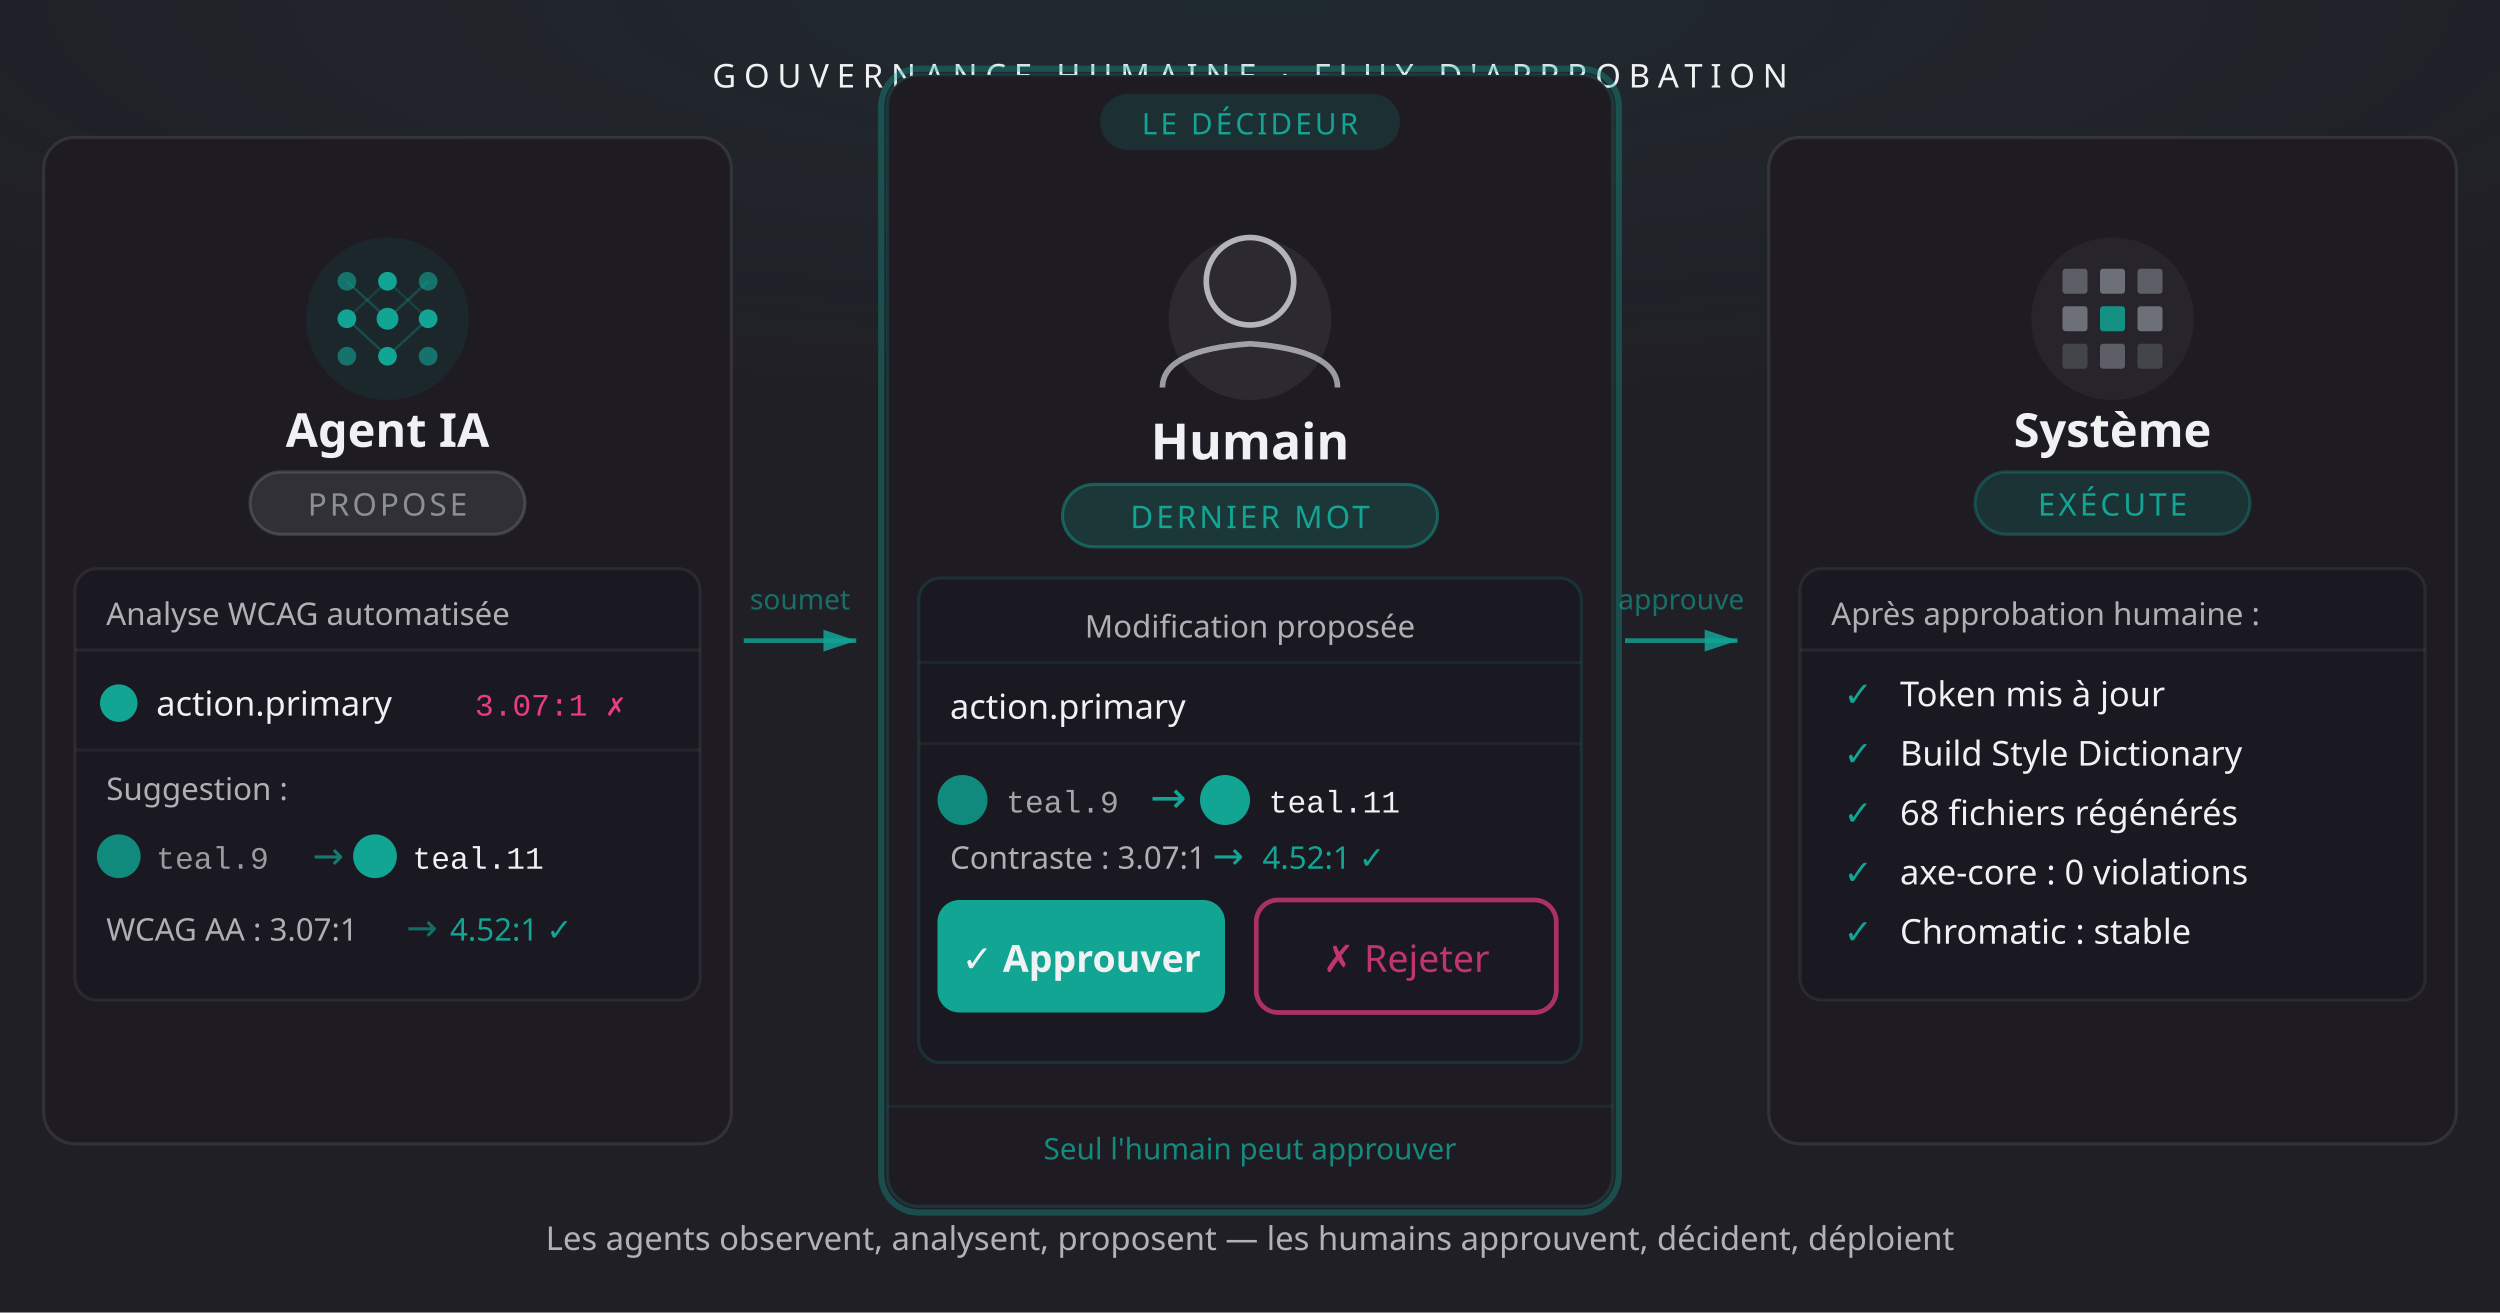
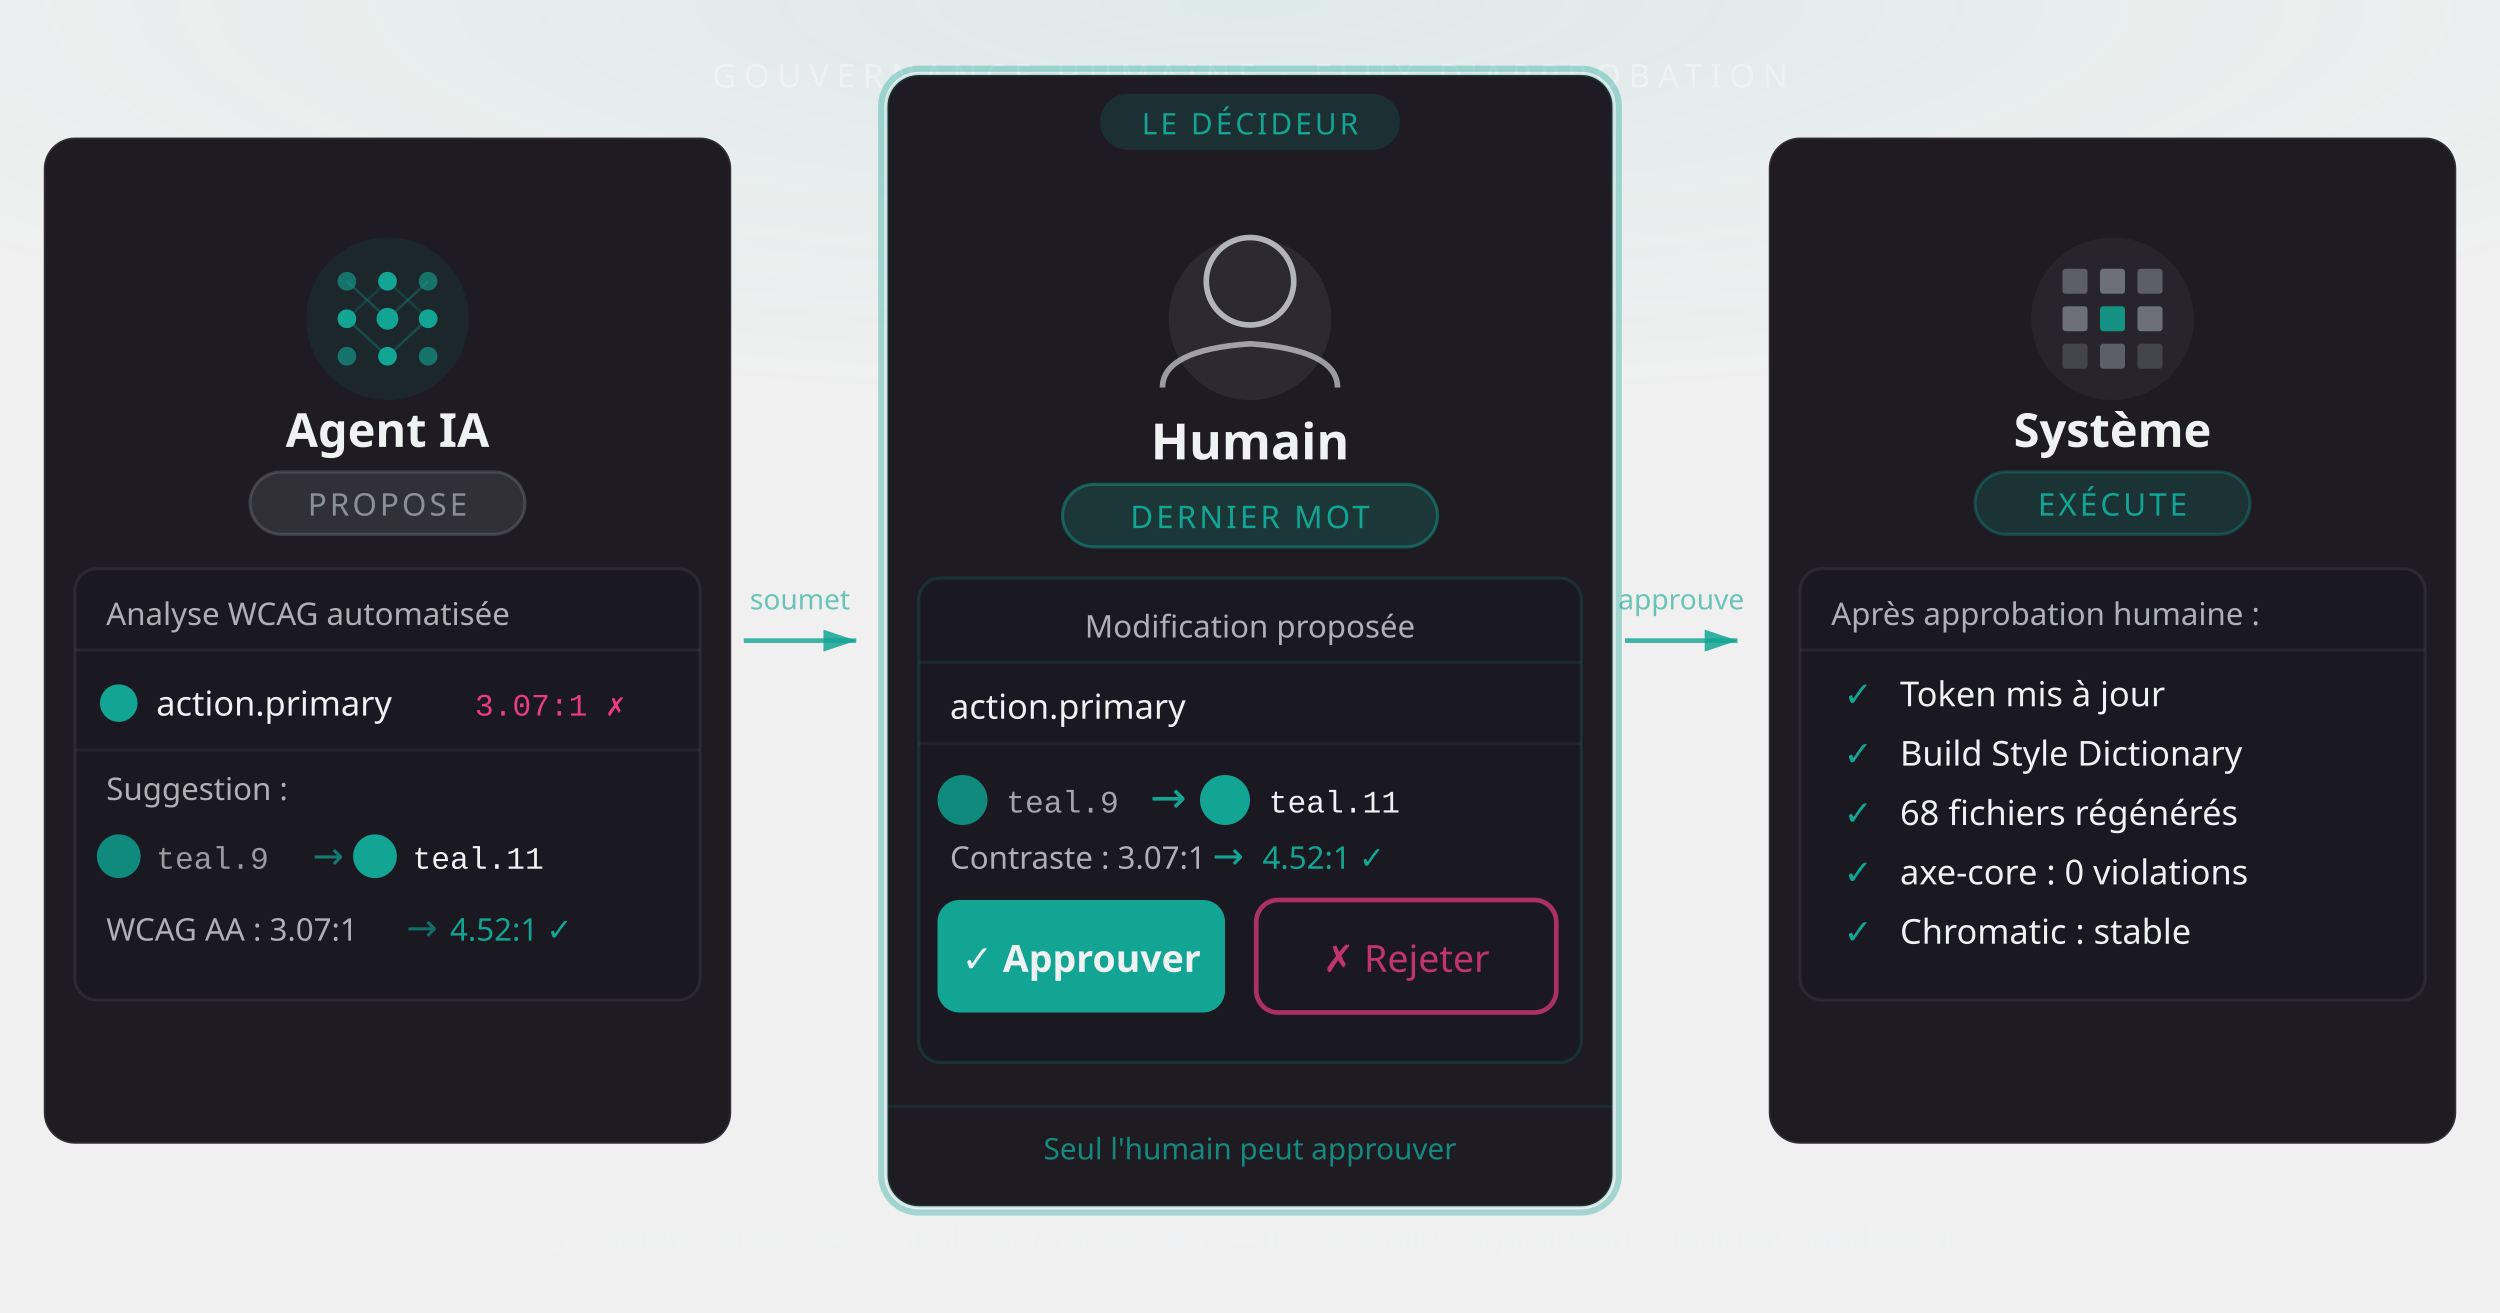
<svg xmlns="http://www.w3.org/2000/svg" viewBox="0 0 800 420" role="img" aria-label="Gouvernance humaine : le dernier mot est toujours humain — l'agent propose, l'humain décide, le système exécute">
  <defs>
    <radialGradient id="glow2" cx="50%" cy="0%" r="65%">
      <stop offset="0%" stop-color="#12a594" stop-opacity="0.08" />
      <stop offset="100%" stop-color="#12a594" stop-opacity="0" />
    </radialGradient>
    <marker id="ah2" viewBox="0 0 12 8" refX="12" refY="4" markerWidth="7" markerHeight="5" orient="auto">
      <polygon points="0,0 12,4 0,8" fill="#12a594" fill-opacity="0.85" />
    </marker>
  </defs>
-   <rect width="800" height="420" fill="var(--agtc-semantic-color-illustration-ink,#211f26)" />
  <rect width="800" height="200" fill="url(#glow2)" />
  <text x="400" y="28" text-anchor="middle" font-family="system-ui,sans-serif" font-size="10.5" letter-spacing="2.5" fill="#eff1f3" fill-opacity="1">
    GOUVERNANCE HUMAINE · FLUX D'APPROBATION
  </text>
  <rect x="14" y="44" width="220" height="322" rx="10" fill="#1e1b22" stroke="#ffffff" stroke-opacity="0.09" stroke-width="1" />
  <circle cx="124" cy="102" r="26" fill="#12a594" fill-opacity="0.09" />
  <circle cx="111" cy="90" r="3" fill="#12a594" fill-opacity="0.6" />
  <circle cx="124" cy="90" r="3" fill="#12a594" />
  <circle cx="137" cy="90" r="3" fill="#12a594" fill-opacity="0.6" />
  <circle cx="111" cy="102" r="3" fill="#12a594" />
  <circle cx="124" cy="102" r="3.5" fill="#12a594" />
  <circle cx="137" cy="102" r="3" fill="#12a594" />
  <circle cx="111" cy="114" r="3" fill="#12a594" fill-opacity="0.6" />
  <circle cx="124" cy="114" r="3" fill="#12a594" />
  <circle cx="137" cy="114" r="3" fill="#12a594" fill-opacity="0.6" />
  <line x1="111" y1="90" x2="124" y2="102" stroke="#12a594" stroke-width="0.8" stroke-opacity="0.30" />
  <line x1="137" y1="90" x2="124" y2="102" stroke="#12a594" stroke-width="0.8" stroke-opacity="0.30" />
  <line x1="111" y1="102" x2="124" y2="114" stroke="#12a594" stroke-width="0.8" stroke-opacity="0.30" />
  <line x1="137" y1="102" x2="124" y2="114" stroke="#12a594" stroke-width="0.8" stroke-opacity="0.30" />
  <line x1="124" y1="90" x2="111" y2="102" stroke="#12a594" stroke-width="0.8" stroke-opacity="0.20" />
  <line x1="124" y1="90" x2="137" y2="102" stroke="#12a594" stroke-width="0.8" stroke-opacity="0.20" />
  <text x="124" y="143" text-anchor="middle" font-family="system-ui,sans-serif" font-size="15" font-weight="600" fill="#eff1f3">Agent IA</text>
  <rect x="80" y="151" width="88" height="20" rx="10" fill="#8b9098" fill-opacity="0.18" stroke="#8b9098" stroke-opacity="0.30" stroke-width="1" />
  <text x="124" y="165" text-anchor="middle" font-family="system-ui,sans-serif" font-size="10" letter-spacing="1" fill="#8b9098">PROPOSE</text>
  <rect x="24" y="182" width="200" height="138" rx="7" fill="#1a1820" stroke="#ffffff" stroke-opacity="0.07" stroke-width="1" />
  <text x="34" y="200" font-family="system-ui,sans-serif" font-size="10" fill="#eff1f3" fill-opacity="0.70">Analyse WCAG automatisée</text>
  <line x1="24" y1="208" x2="224" y2="208" stroke="#ffffff" stroke-opacity="0.06" />
  <circle cx="38" cy="225" r="6" fill="#12a594" />
  <text x="50" y="229" font-family="system-ui,sans-serif" font-size="11" fill="#eff1f3">action.primary</text>
  <text x="200" y="229" text-anchor="end" font-family="'Courier New',monospace,system-ui" font-size="10" fill="#e93d82">3.07:1 ✗</text>
  <line x1="24" y1="240" x2="224" y2="240" stroke="#ffffff" stroke-opacity="0.05" />
  <text x="34" y="256" font-family="system-ui,sans-serif" font-size="10" fill="#eff1f3" fill-opacity="0.70">Suggestion :</text>
  <circle cx="38" cy="274" r="7" fill="#0f8a7c" />
  <text x="50" y="278" font-family="'Courier New',monospace,system-ui" font-size="10" fill="#eff1f3" fill-opacity="0.60">teal.9</text>
  <text x="100" y="278" font-family="system-ui,sans-serif" font-size="12" fill="#12a594" fill-opacity="0.70">→</text>
  <circle cx="120" cy="274" r="7" fill="#12a594" />
  <text x="132" y="278" font-family="'Courier New',monospace,system-ui" font-size="10" fill="#eff1f3">teal.11</text>
  <text x="34" y="301" font-family="system-ui,sans-serif" font-size="10" fill="#eff1f3" fill-opacity="0.70">WCAG AA : 3.07:1</text>
  <text x="130" y="301" font-family="system-ui,sans-serif" font-size="12" fill="#12a594" fill-opacity="0.60">→</text>
  <text x="144" y="301" font-family="system-ui,sans-serif" font-size="10" fill="#12a594">4.52:1 ✓</text>
  <line x1="238" y1="205" x2="274" y2="205" stroke="#12a594" stroke-opacity="0.80" stroke-width="1.5" marker-end="url(#ah2)" />
  <text x="256" y="195" text-anchor="middle" font-family="system-ui,sans-serif" font-size="9" fill="#12a594" fill-opacity="0.60">soumet</text>
  <rect x="282" y="22" width="236" height="366" rx="12" fill="none" stroke="#12a594" stroke-opacity="0.35" stroke-width="2" />
  <rect x="284" y="24" width="232" height="362" rx="10" fill="#1e1b22" stroke="#12a594" stroke-opacity="0.18" stroke-width="1" />
  <rect x="352" y="30" width="96" height="18" rx="9" fill="#12a594" fill-opacity="0.15" />
  <text x="400" y="43" text-anchor="middle" font-family="system-ui,sans-serif" font-size="9.5" letter-spacing="1" fill="#12a594">LE DÉCIDEUR</text>
  <circle cx="400" cy="102" r="26" fill="#eff1f3" fill-opacity="0.07" />
  <circle cx="400" cy="90" r="14" fill="none" stroke="#eff1f3" stroke-width="1.8" stroke-opacity="0.70" />
  <path d="M 372 124 Q 372 112 400 110 Q 428 112 428 124" fill="none" stroke="#eff1f3" stroke-width="1.8" stroke-opacity="0.60" />
  <text x="400" y="147" text-anchor="middle" font-family="system-ui,sans-serif" font-size="16" font-weight="700" fill="#eff1f3">Humain</text>
  <rect x="340" y="155" width="120" height="20" rx="10" fill="#12a594" fill-opacity="0.20" stroke="#12a594" stroke-opacity="0.45" stroke-width="1" />
  <text x="400" y="169" text-anchor="middle" font-family="system-ui,sans-serif" font-size="10" letter-spacing="1" fill="#12a594">DERNIER MOT</text>
  <rect x="294" y="185" width="212" height="155" rx="7" fill="#1a1820" stroke="#12a594" stroke-opacity="0.18" stroke-width="1" />
  <text x="400" y="204" text-anchor="middle" font-family="system-ui,sans-serif" font-size="10" fill="#eff1f3" fill-opacity="0.70">Modification proposée</text>
  <line x1="294" y1="212" x2="506" y2="212" stroke="#12a594" stroke-opacity="0.12" />
  <text x="304" y="230" font-family="system-ui,sans-serif" font-size="11" fill="#eff1f3">action.primary</text>
  <line x1="294" y1="238" x2="506" y2="238" stroke="#ffffff" stroke-opacity="0.05" />
  <circle cx="308" cy="256" r="8" fill="#0f8a7c" />
  <text x="322" y="260" font-family="'Courier New',monospace,system-ui" font-size="10" fill="#eff1f3" fill-opacity="0.65">teal.9</text>
  <text x="368" y="260" font-family="system-ui,sans-serif" font-size="14" fill="#12a594">→</text>
  <circle cx="392" cy="256" r="8" fill="#12a594" />
  <text x="406" y="260" font-family="'Courier New',monospace,system-ui" font-size="10" fill="#eff1f3">teal.11</text>
  <text x="304" y="278" font-family="system-ui,sans-serif" font-size="10" fill="#eff1f3" fill-opacity="0.70">Contraste : 3.07:1</text>
  <text x="388" y="278" font-family="system-ui,sans-serif" font-size="12" fill="#12a594">→</text>
  <text x="404" y="278" font-family="system-ui,sans-serif" font-size="10" fill="#12a594">4.52:1 ✓</text>
  <rect x="300" y="288" width="92" height="36" rx="7" fill="#12a594" />
  <text x="346" y="311" text-anchor="middle" font-family="system-ui,sans-serif" font-size="12" font-weight="600" fill="#eff1f3">✓  Approuver</text>
  <rect x="402" y="288" width="96" height="36" rx="7" fill="none" stroke="#e93d82" stroke-width="1.5" stroke-opacity="0.70" />
  <text x="450" y="311" text-anchor="middle" font-family="system-ui,sans-serif" font-size="12" fill="#e93d82" fill-opacity="0.80">✗  Rejeter</text>
  <line x1="284" y1="354" x2="516" y2="354" stroke="#12a594" stroke-opacity="0.12" />
  <text x="400" y="371" text-anchor="middle" font-family="system-ui,sans-serif" font-size="9.5" fill="#12a594" fill-opacity="0.80">Seul l'humain peut approuver</text>
  <line x1="520" y1="205" x2="556" y2="205" stroke="#12a594" stroke-opacity="0.80" stroke-width="1.5" marker-end="url(#ah2)" />
  <text x="538" y="195" text-anchor="middle" font-family="system-ui,sans-serif" font-size="9" fill="#12a594" fill-opacity="0.60">approuve</text>
  <rect x="566" y="44" width="220" height="322" rx="10" fill="#1e1b22" stroke="#ffffff" stroke-opacity="0.09" stroke-width="1" />
  <circle cx="676" cy="102" r="26" fill="#8b9098" fill-opacity="0.08" />
  <rect x="660" y="86" width="8" height="8" rx="1" fill="#8b9098" fill-opacity="0.55" />
  <rect x="672" y="86" width="8" height="8" rx="1" fill="#8b9098" fill-opacity="0.70" />
  <rect x="684" y="86" width="8" height="8" rx="1" fill="#8b9098" fill-opacity="0.55" />
  <rect x="660" y="98" width="8" height="8" rx="1" fill="#8b9098" fill-opacity="0.70" />
  <rect x="672" y="98" width="8" height="8" rx="1" fill="#12a594" fill-opacity="0.85" />
  <rect x="684" y="98" width="8" height="8" rx="1" fill="#8b9098" fill-opacity="0.70" />
  <rect x="660" y="110" width="8" height="8" rx="1" fill="#8b9098" fill-opacity="0.30" />
  <rect x="672" y="110" width="8" height="8" rx="1" fill="#8b9098" fill-opacity="0.55" />
  <rect x="684" y="110" width="8" height="8" rx="1" fill="#8b9098" fill-opacity="0.30" />
  <text x="676" y="143" text-anchor="middle" font-family="system-ui,sans-serif" font-size="15" font-weight="600" fill="#eff1f3">Système</text>
  <rect x="632" y="151" width="88" height="20" rx="10" fill="#12a594" fill-opacity="0.18" stroke="#12a594" stroke-opacity="0.30" stroke-width="1" />
  <text x="676" y="165" text-anchor="middle" font-family="system-ui,sans-serif" font-size="10" letter-spacing="1" fill="#12a594">EXÉCUTE</text>
  <rect x="576" y="182" width="200" height="138" rx="7" fill="#1a1820" stroke="#ffffff" stroke-opacity="0.07" stroke-width="1" />
  <text x="586" y="200" font-family="system-ui,sans-serif" font-size="10" fill="#eff1f3" fill-opacity="0.70">Après approbation humaine :</text>
  <line x1="576" y1="208" x2="776" y2="208" stroke="#ffffff" stroke-opacity="0.06" />
  <text x="590" y="226" font-family="system-ui,sans-serif" font-size="11" fill="#12a594">✓</text>
  <text x="608" y="226" font-family="system-ui,sans-serif" font-size="11" fill="#eff1f3">Token mis à jour</text>
  <text x="590" y="245" font-family="system-ui,sans-serif" font-size="11" fill="#12a594">✓</text>
  <text x="608" y="245" font-family="system-ui,sans-serif" font-size="11" fill="#eff1f3">Build Style Dictionary</text>
  <text x="590" y="264" font-family="system-ui,sans-serif" font-size="11" fill="#12a594">✓</text>
  <text x="608" y="264" font-family="system-ui,sans-serif" font-size="11" fill="#eff1f3">68 fichiers régénérés</text>
  <text x="590" y="283" font-family="system-ui,sans-serif" font-size="11" fill="#12a594">✓</text>
  <text x="608" y="283" font-family="system-ui,sans-serif" font-size="11" fill="#eff1f3">axe-core : 0 violations</text>
  <text x="590" y="302" font-family="system-ui,sans-serif" font-size="11" fill="#12a594">✓</text>
  <text x="608" y="302" font-family="system-ui,sans-serif" font-size="11" fill="#eff1f3">Chromatic : stable</text>
  <text x="400" y="400" text-anchor="middle" font-family="system-ui,sans-serif" font-size="10.5" fill="#eff1f3" fill-opacity="0.70">
    Les agents observent, analysent, proposent — les humains approuvent, décident, déploient
  </text>
</svg>
